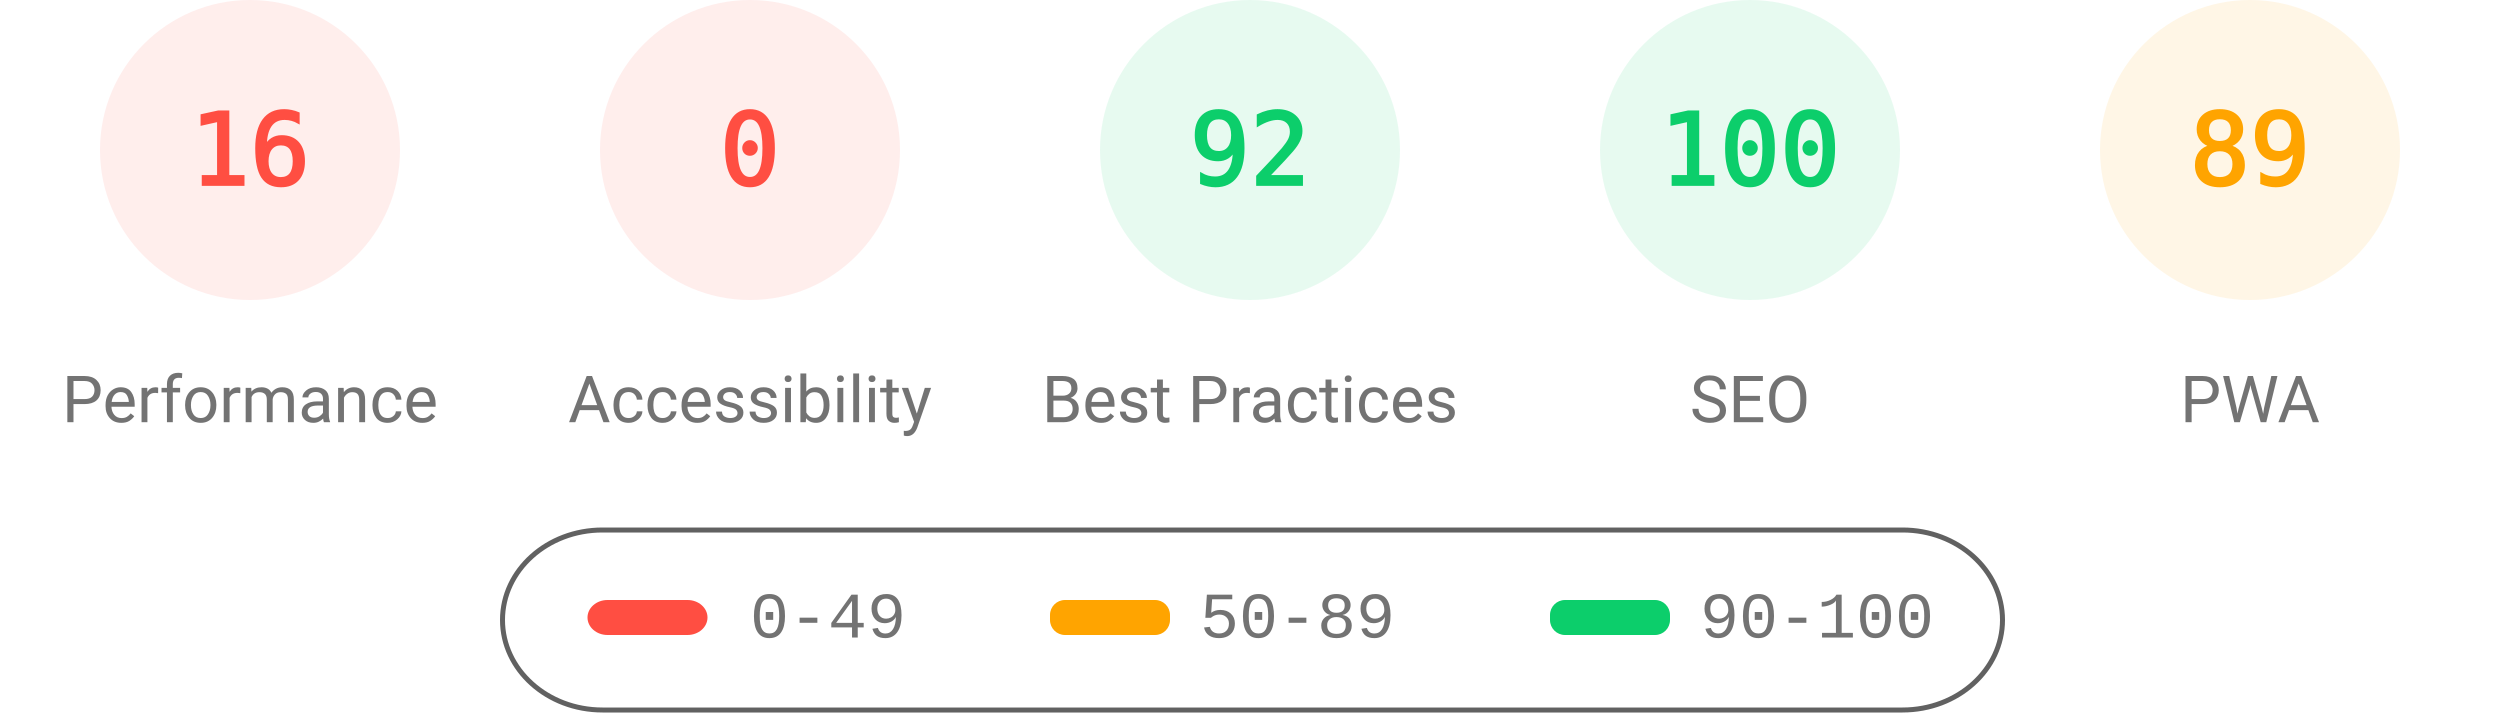
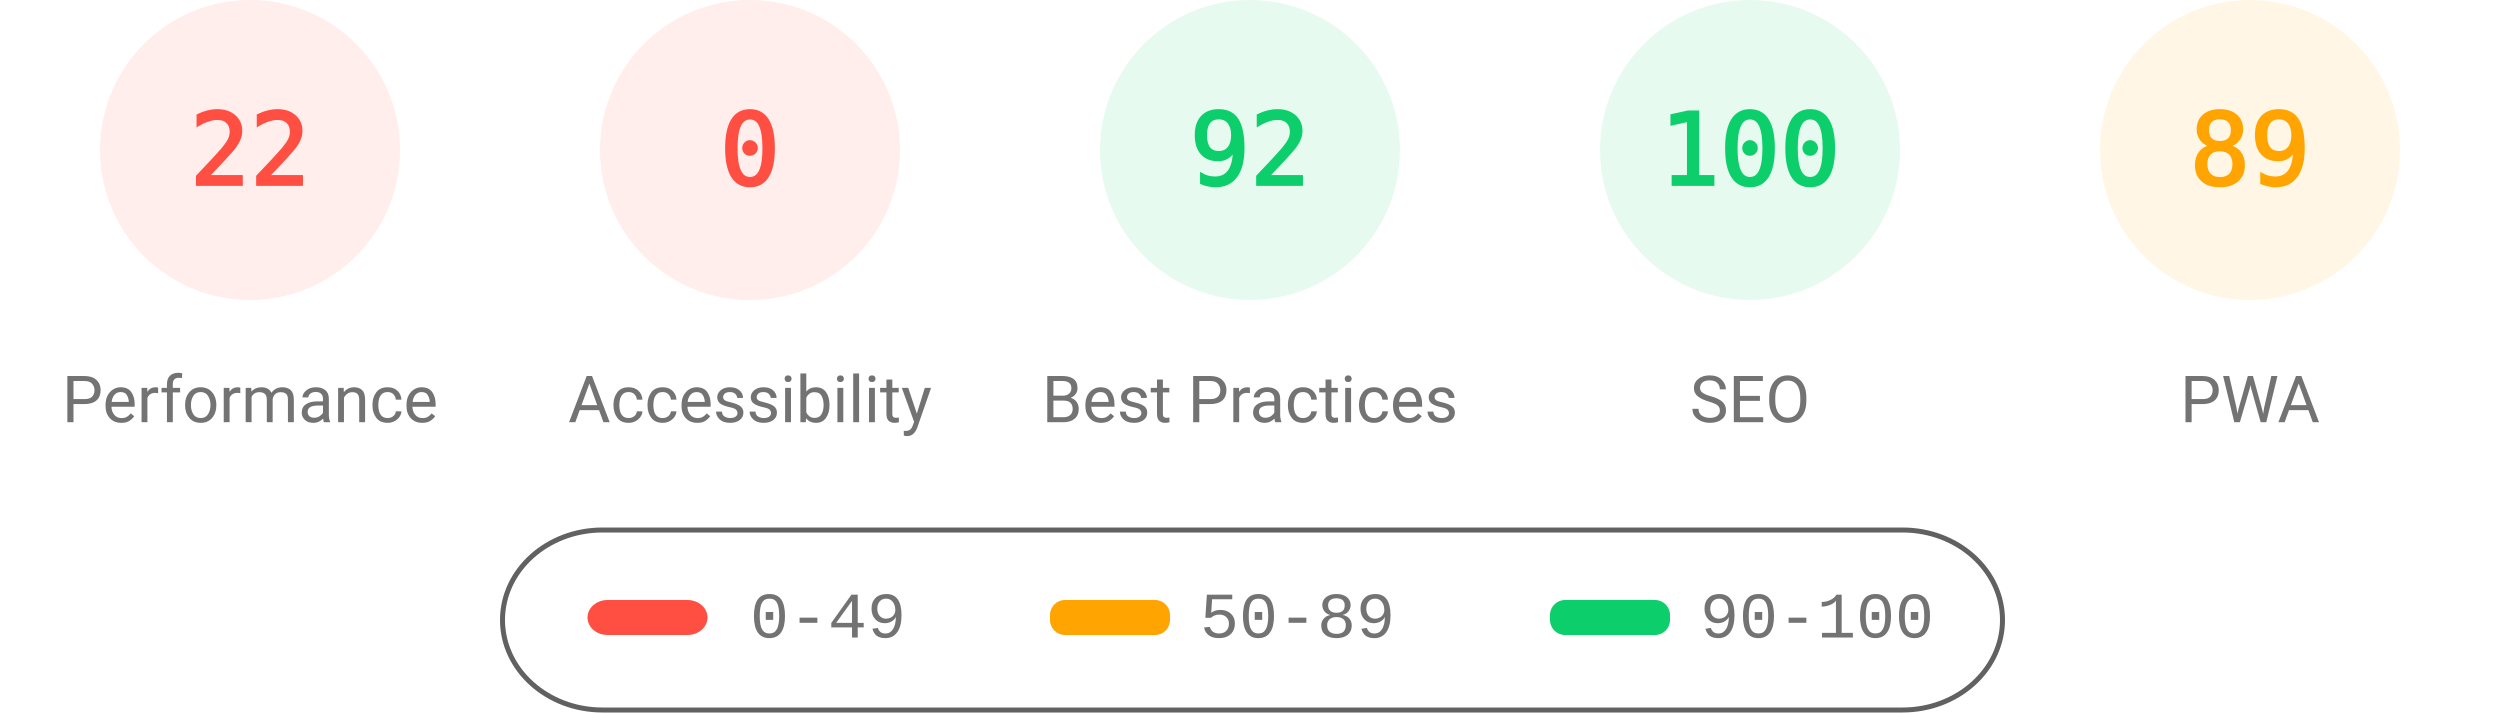
<svg xmlns="http://www.w3.org/2000/svg" fill="none" width="1000" height="285">
  <style>.gauge-base{opacity:.1}.gauge-arc{fill:none;animation-delay:250ms;stroke-linecap:round;transform:rotate(-90deg);transform-origin:100px 60px;animation:load-gauge 1s ease forwards}.guage-text{font-size:40px;font-family:monospace;text-align:center}.guage-red{color:#ff4e42;fill:#ff4e42;stroke:#ff4e42}.guage-orange{color:#ffa400;fill:#ffa400;stroke:#ffa400}.guage-green{color:#0cce6b;fill:#0cce6b;stroke:#0cce6b}.guage-undefined{color:#5c5c5c;fill:#5c5c5c;stroke:#5c5c5c}.guage-title{color:#737373;fill:#737373;stroke:none;font-size:26px;line-height:26px;font-family:Roboto,Halvetica,Arial,sans-serif}@keyframes load-gauge{from{stroke-dasharray:0 352.858}}</style>
  <svg class="guage-div guage-perf guage-red" viewBox="0 0 200 200" width="200" height="200">
    <circle class="gauge-base" r="56" cx="100" cy="60" stroke-width="8" />
-     <circle class="gauge-arc guage-arc-1" r="56" cx="100" cy="60" stroke-width="8" style="stroke-dasharray:56.297,351.858" />
-     <text class="guage-text" x="100" y="60" alignment-baseline="central" dominant-baseline="central" text-anchor="middle">16</text>
+     <circle class="gauge-arc guage-arc-1" r="56" cx="100" cy="60" stroke-width="8" style="stroke-dasharray:77.409,351.858" />
+     <text class="guage-text" x="100" y="60" alignment-baseline="central" dominant-baseline="central" text-anchor="middle">22</text>
    <text class="guage-title" x="100" y="160" alignment-baseline="central" dominant-baseline="central" text-anchor="middle">Performance</text>
  </svg>
  <svg class="guage-div guage-acc guage-red" viewBox="0 0 200 200" width="200" height="200" x="200">
    <circle class="gauge-base" r="56" cx="100" cy="60" stroke-width="8" />
    <circle class="gauge-arc guage-arc-2" r="56" cx="100" cy="60" stroke-width="8" style="stroke-dasharray:0,351.858" />
    <text class="guage-text" x="100" y="60" alignment-baseline="central" dominant-baseline="central" text-anchor="middle">0</text>
    <text class="guage-title" x="100" y="160" alignment-baseline="central" dominant-baseline="central" text-anchor="middle">Accessibility</text>
  </svg>
  <svg class="guage-div guage-best guage-green" viewBox="0 0 200 200" width="200" height="200" x="400">
    <circle class="gauge-base" r="56" cx="100" cy="60" stroke-width="8" />
    <circle class="gauge-arc guage-arc-3" r="56" cx="100" cy="60" stroke-width="8" style="stroke-dasharray:323.709,351.858" />
    <text class="guage-text" x="100" y="60" alignment-baseline="central" dominant-baseline="central" text-anchor="middle">92</text>
    <text class="guage-title" x="100" y="160" alignment-baseline="central" dominant-baseline="central" text-anchor="middle">Best Practices</text>
  </svg>
  <svg class="guage-div guage-seo guage-green" viewBox="0 0 200 200" width="200" height="200" x="600">
    <circle class="gauge-base" r="56" cx="100" cy="60" stroke-width="8" />
    <circle class="gauge-arc guage-arc-4" r="56" cx="100" cy="60" stroke-width="8" style="stroke-dasharray:351.858,351.858" />
    <text class="guage-text" x="100" y="60" alignment-baseline="central" dominant-baseline="central" text-anchor="middle">100</text>
    <text class="guage-title" x="100" y="160" alignment-baseline="central" dominant-baseline="central" text-anchor="middle">SEO</text>
  </svg>
  <svg class="guage-div guage-pwa guage-orange" viewBox="0 0 200 200" width="200" height="200" x="800">
    <circle class="gauge-base" r="56" cx="100" cy="60" stroke-width="8" />
    <circle class="gauge-arc guage-arc-4" r="56" cx="100" cy="60" stroke-width="8" style="stroke-dasharray:313.154,351.858" />
    <text class="guage-text" x="100" y="60" alignment-baseline="central" dominant-baseline="central" text-anchor="middle">89</text>
    <text class="guage-title" x="100" y="160" alignment-baseline="central" dominant-baseline="central" text-anchor="middle">PWA</text>
  </svg>
  <svg width="604" height="76" x="200" y="210">
    <path fill="none" id="canvas_background" d="M-1-1h604v80H-1z" />
    <rect fill-opacity="0" stroke="#616161" stroke-width="2" rx="40" id="svg_2" height="72" width="600" y="2" x="1" fill="#000" />
    <rect stroke="#000" rx="8" id="svg_3" height="14" width="48" y="30" x="35" stroke-opacity="null" stroke-width="0" fill="#ff4e42" />
    <rect stroke="#000" rx="6" id="svg_4" height="14" width="48" y="30" x="220" stroke-opacity="null" stroke-width="0" fill="#ffa400" />
    <rect stroke="#000" rx="6" id="svg_5" height="14" width="48" y="30" x="420" stroke-opacity="null" stroke-width="0" fill="#0cce6b" />
    <text xml:space="preserve" text-anchor="start" font-family="'Courier New', Courier, monospace" font-size="26" id="svg_6" y="45" x="100" stroke-opacity="null" stroke-width="0" stroke="#000" fill="#737373">0-49</text>
    <text xml:space="preserve" text-anchor="start" font-family="'Courier New', Courier, monospace" font-size="26" id="svg_7" y="45" x="280" stroke-opacity="null" stroke-width="0" stroke="#000" fill="#737373">50-89</text>
    <text xml:space="preserve" text-anchor="start" font-family="'Courier New', Courier, monospace" font-size="26" id="svg_8" y="45" x="480" stroke-opacity="null" stroke-width="0" stroke="#000" fill="#737373">90-100</text>
  </svg>
</svg>
